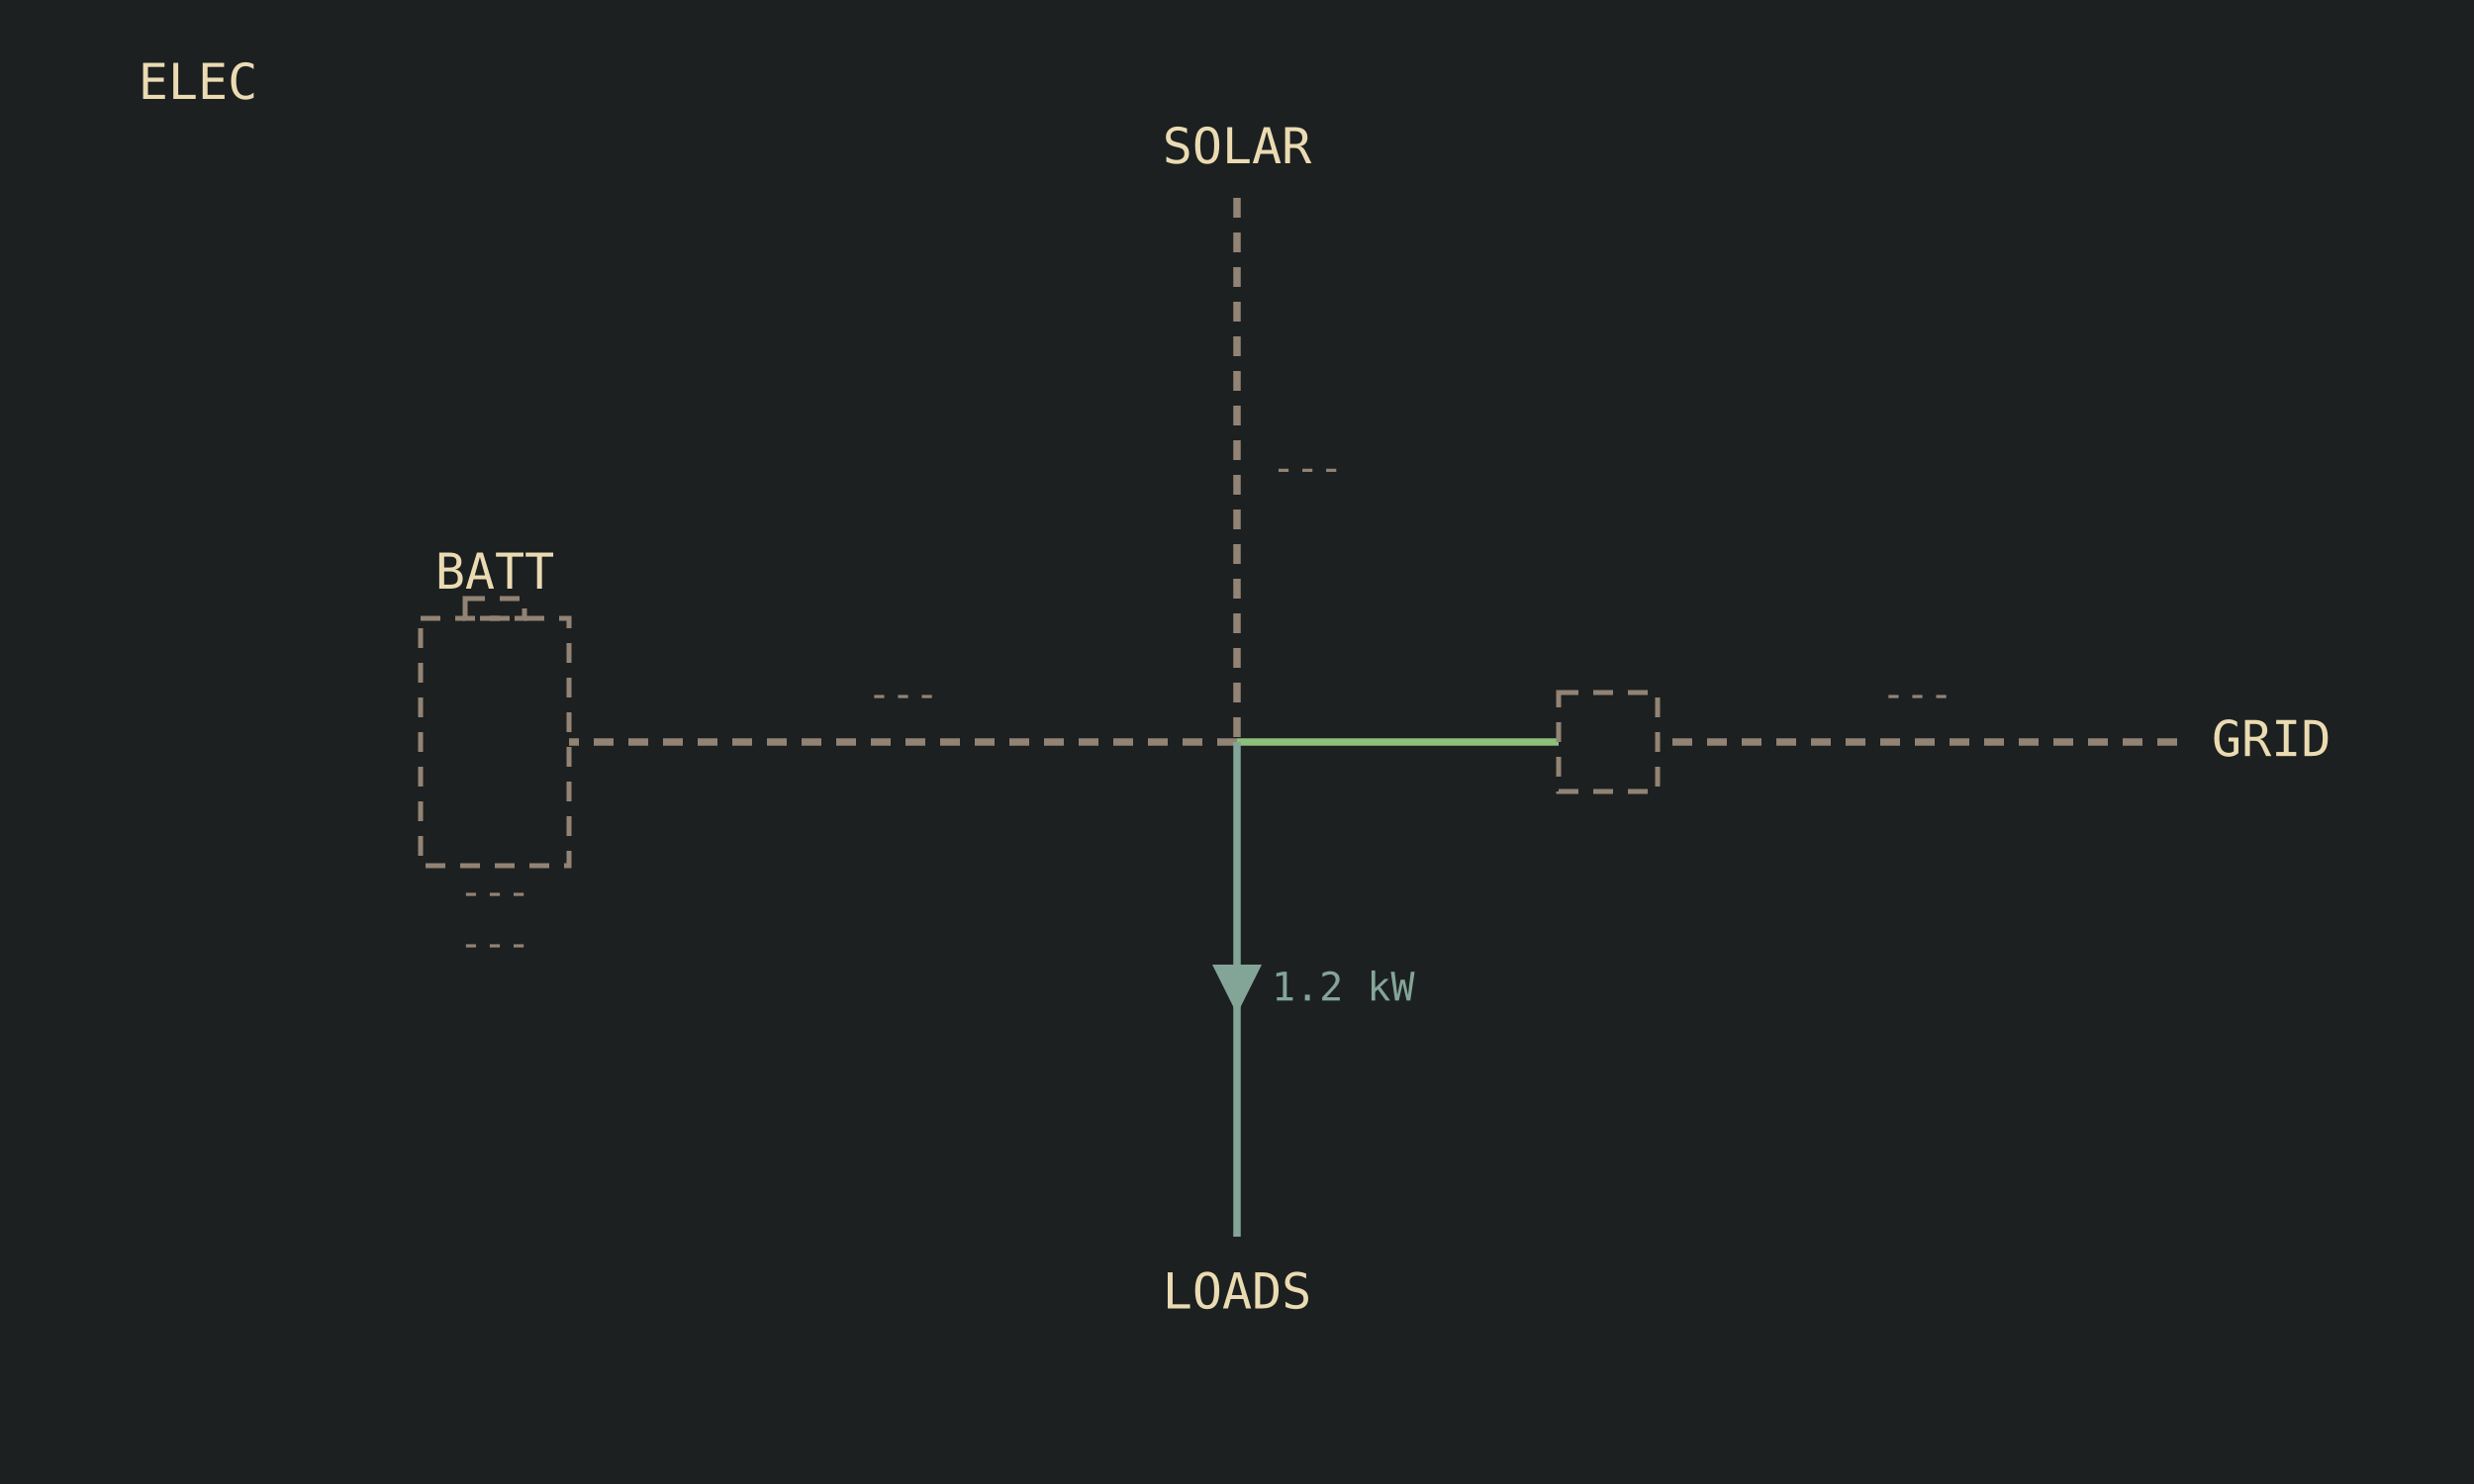
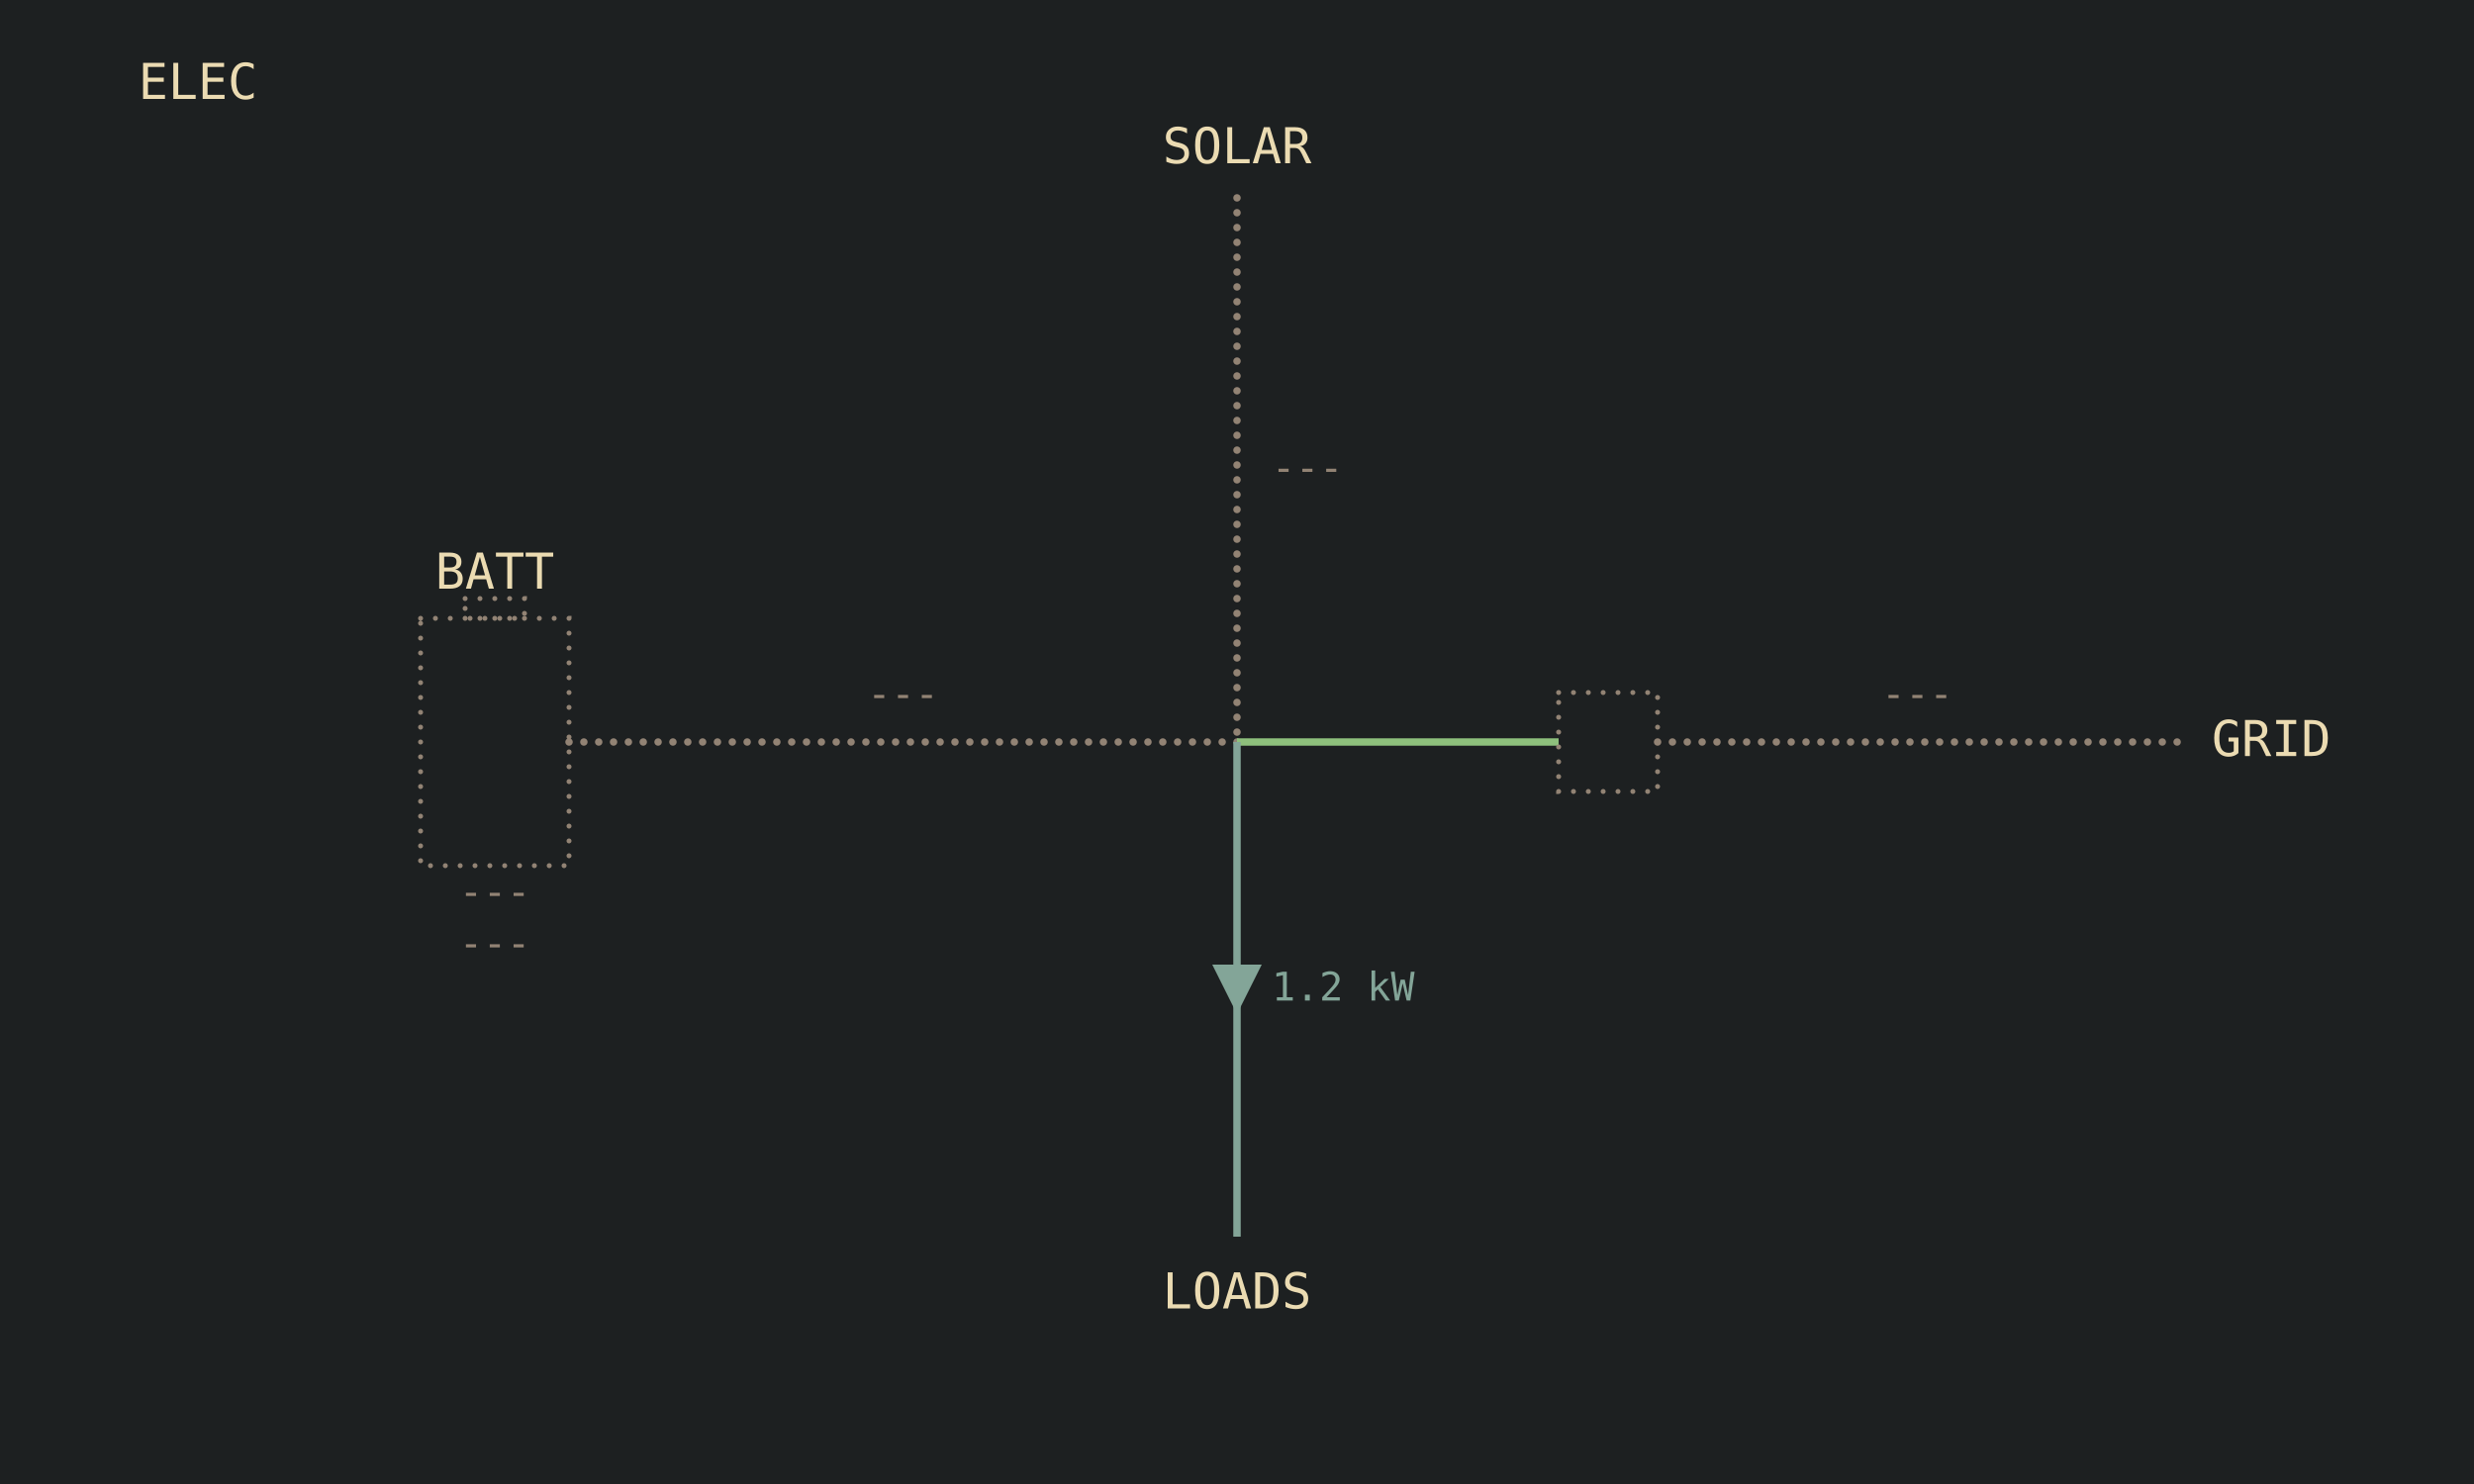
<svg xmlns="http://www.w3.org/2000/svg" viewBox="0 0 1000 600" width="1280" height="768" data-page="electrical" data-theme="lcd">
  <rect x="0" y="0" width="1000" height="600" fill="#1d2021" />
  <g id="title">
    <text x="80" y="40" text-anchor="middle" font-family="DejaVu Sans Mono, monospace" font-size="20" fill="#ebdbb2">ELEC</text>
  </g>
  <g id="solar">
-     <polyline points="500,80 500,300" fill="none" stroke="#928374" stroke-width="3" stroke-dasharray="8 6" stroke-linejoin="round" />
+     <polyline points="500,80 500,300" fill="none" stroke="#928374" stroke-width="3" stroke-dasharray="0 6" stroke-linecap="round" stroke-linejoin="round" />
    <text x="500" y="66" text-anchor="middle" font-family="DejaVu Sans Mono, monospace" font-size="20" fill="#ebdbb2">SOLAR</text>
    <text x="514" y="190" text-anchor="start" dominant-baseline="middle" font-family="DejaVu Sans Mono, monospace" font-size="16" fill="#928374">---</text>
  </g>
  <g id="battery">
-     <rect x="170" y="250" width="60" height="100" fill="none" stroke="#928374" stroke-width="2" stroke-dasharray="8 6" />
-     <rect x="188" y="242" width="24" height="8" fill="none" stroke="#928374" stroke-width="2" stroke-dasharray="8 6" />
+     <rect x="170" y="250" width="60" height="100" fill="none" stroke="#928374" stroke-width="2" stroke-dasharray="0 6" stroke-linecap="round" />
+     <rect x="188" y="242" width="24" height="8" fill="none" stroke="#928374" stroke-width="2" stroke-dasharray="0 6" stroke-linecap="round" />
    <text x="200" y="238" text-anchor="middle" font-family="DejaVu Sans Mono, monospace" font-size="20" fill="#ebdbb2">BATT</text>
    <text x="200" y="366" text-anchor="middle" font-family="DejaVu Sans Mono, monospace" font-size="16" fill="#928374">---</text>
    <text x="200" y="386.8" text-anchor="middle" font-family="DejaVu Sans Mono, monospace" font-size="16" fill="#928374">---</text>
  </g>
  <g id="battery_feed">
-     <polyline points="500,300 230,300" fill="none" stroke="#928374" stroke-width="3" stroke-dasharray="8 6" stroke-linejoin="round" />
+     <polyline points="500,300 230,300" fill="none" stroke="#928374" stroke-width="3" stroke-dasharray="0 6" stroke-linecap="round" stroke-linejoin="round" />
    <text x="365" y="286" text-anchor="middle" font-family="DejaVu Sans Mono, monospace" font-size="16" fill="#928374">---</text>
  </g>
  <g id="bus_tie">
    <polyline points="500,300 630,300" fill="none" stroke="#8ec07c" stroke-width="3" stroke-linejoin="round" />
  </g>
  <g id="main_breaker">
    <g>
-       <rect x="630" y="280" width="40" height="40" fill="none" stroke="#928374" stroke-width="2" stroke-dasharray="8 6" />
+       <rect x="630" y="280" width="40" height="40" fill="none" stroke="#928374" stroke-width="2" stroke-dasharray="0 6" stroke-linecap="round" />
    </g>
  </g>
  <g id="grid">
-     <polyline points="880,300 670,300" fill="none" stroke="#928374" stroke-width="3" stroke-dasharray="8 6" stroke-linejoin="round" />
+     <polyline points="880,300 670,300" fill="none" stroke="#928374" stroke-width="3" stroke-dasharray="0 6" stroke-linecap="round" stroke-linejoin="round" />
    <text x="894" y="300" text-anchor="start" dominant-baseline="middle" font-family="DejaVu Sans Mono, monospace" font-size="20" fill="#ebdbb2">GRID</text>
    <text x="775" y="286" text-anchor="middle" font-family="DejaVu Sans Mono, monospace" font-size="16" fill="#928374">---</text>
  </g>
  <g id="loads">
    <polyline points="500,300 500,500" fill="none" stroke="#83a598" stroke-width="3" stroke-linejoin="round" />
    <polygon points="500,410 490,390 510,390" fill="#83a598" />
    <text x="500" y="529" text-anchor="middle" font-family="DejaVu Sans Mono, monospace" font-size="20" fill="#ebdbb2">LOADS</text>
    <text x="514" y="400" text-anchor="start" dominant-baseline="middle" font-family="DejaVu Sans Mono, monospace" font-size="16" fill="#83a598">1.2 kW</text>
  </g>
</svg>
